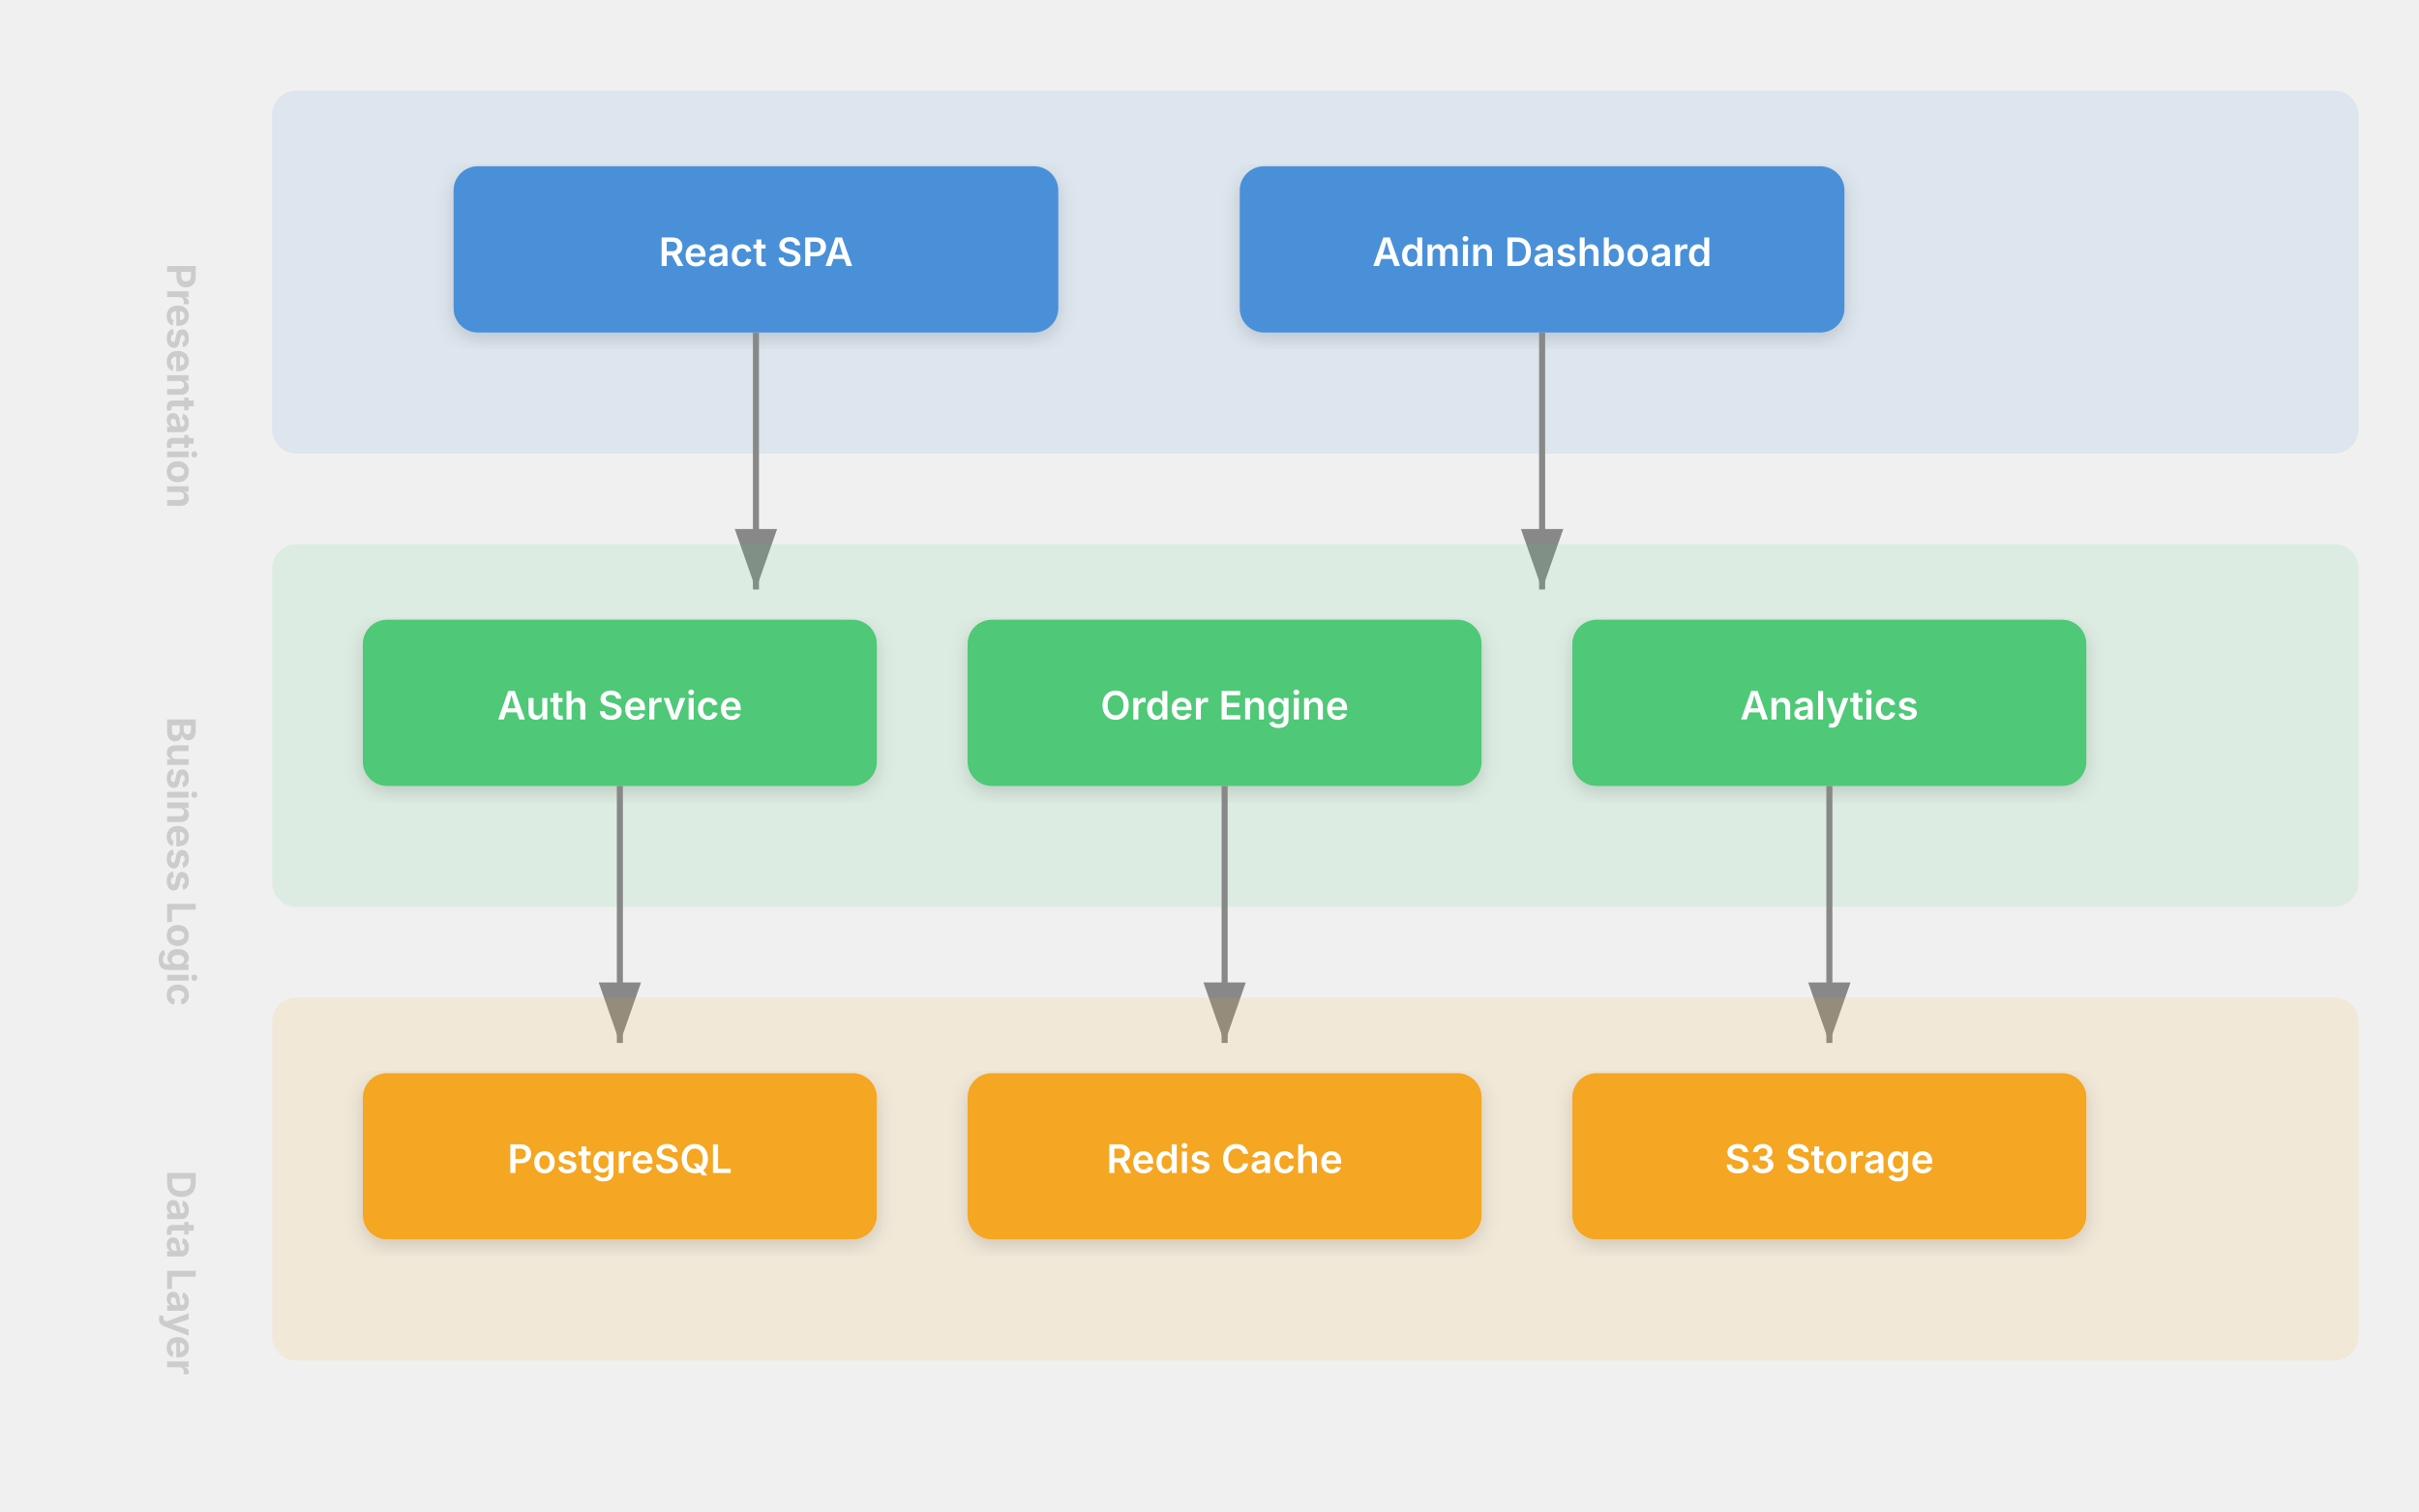
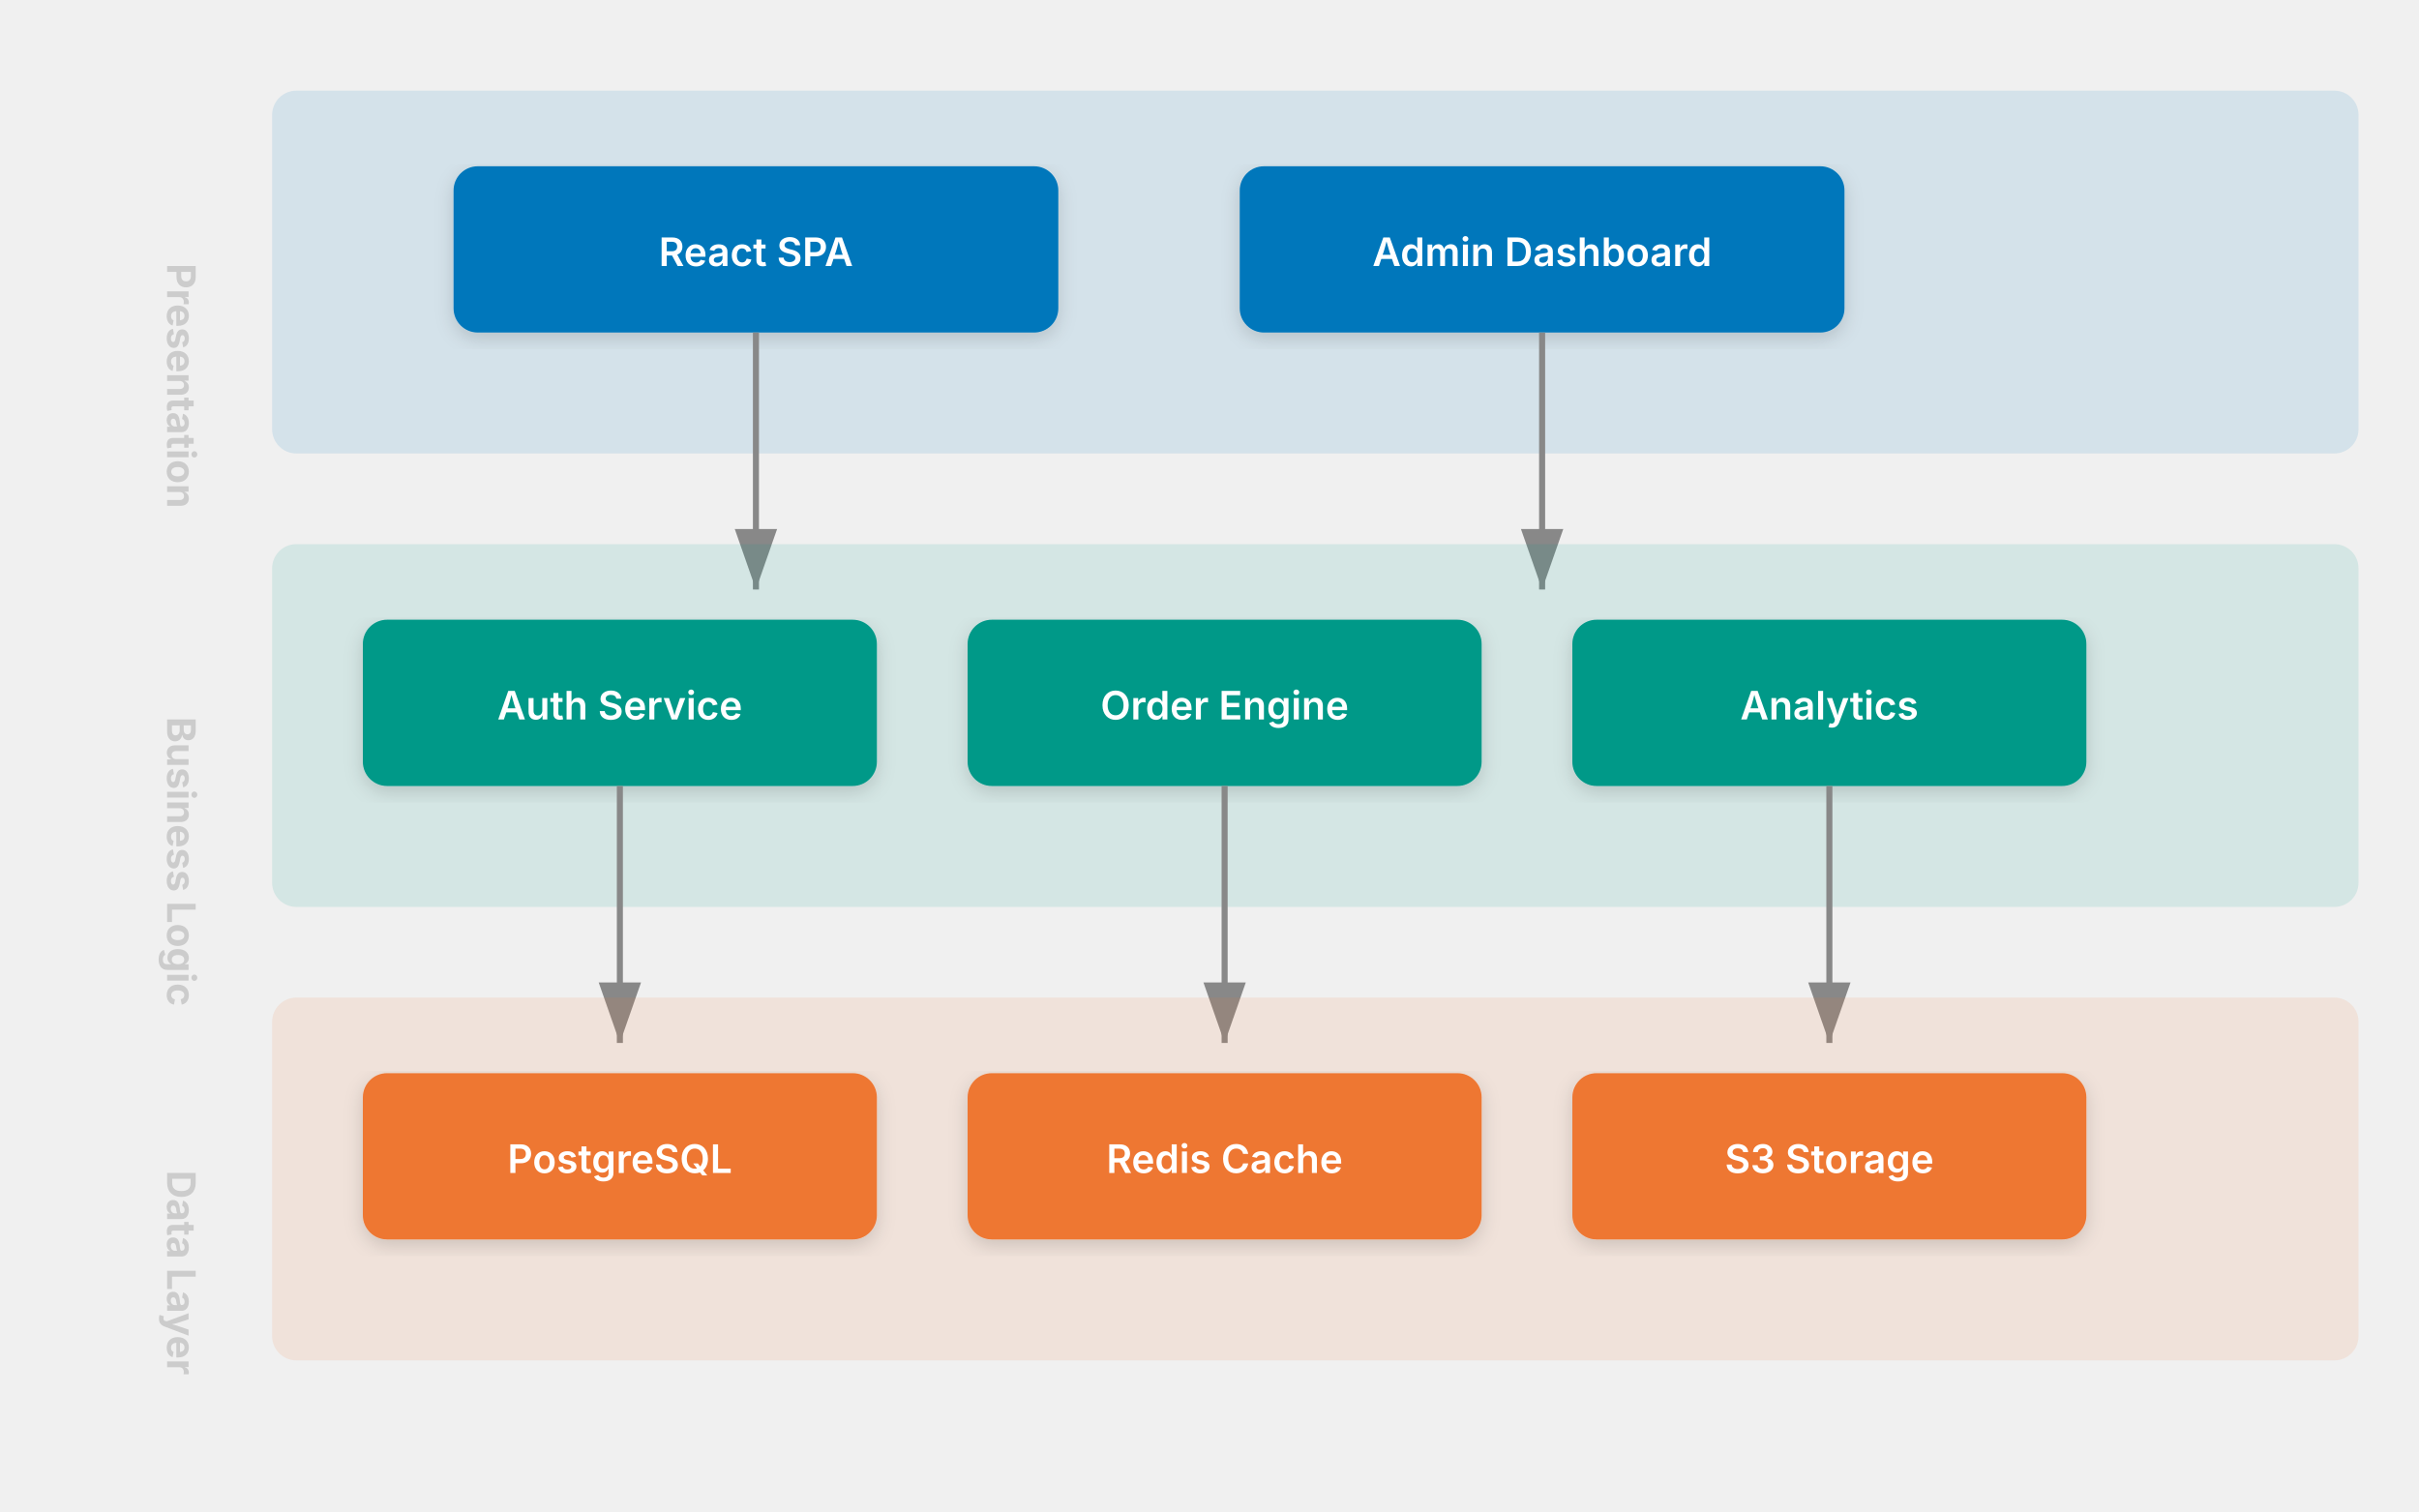
<svg xmlns="http://www.w3.org/2000/svg" viewBox="0 0 800 500" preserveAspectRatio="xMidYMid meet" role="img" aria-label="Layered architecture diagram" id="layered-arch-diagram">
  <style>
    .layer-band { opacity: 0.12; }
    .layer-item { transition: filter 0.2s ease; cursor: pointer; }
    .layer-item:hover { filter: brightness(1.15) drop-shadow(0 3px 10px rgba(0,0,0,0.3)); }
    .layer-name-text {
      font-family: system-ui, -apple-system, sans-serif;
      font-size: 13px; font-weight: 700; fill: var(--diagram-text, #ccc);
      writing-mode: vertical-rl; text-orientation: mixed;
    }
    .item-label {
      font-family: system-ui, -apple-system, sans-serif;
-       font-size: 13px; font-weight: 600; fill: #fff;
+       font-size: 13px; font-weight: 600; fill: var(--diagram-label, #FFFFFF);
    }
    .la-connector { stroke: var(--diagram-arrow, #888); stroke-width: 2; }
  </style>
  <defs>
    <marker id="la-arrow" markerWidth="10" markerHeight="7" refX="10" refY="3.5" orient="auto">
      <polygon points="0 0, 10 3.5, 0 7" fill="var(--diagram-arrow, #888)" />
    </marker>
    <filter id="la-shadow" x="-5%" y="-5%" width="110%" height="115%">
      <feDropShadow dx="0" dy="2" stdDeviation="3" flood-opacity="0.15" />
    </filter>
  </defs>
  <g id="layer-1-group">
-     <rect class="layer-band" x="90" y="30" width="690" height="120" rx="8" fill="var(--diagram-primary, #4A90D9)" />
+     <rect class="layer-band" x="90" y="30" width="690" height="120" rx="8" fill="var(--diagram-primary, #0077BB)" />
    <text id="layer-1-name" x="60" y="95" text-anchor="middle" class="layer-name-text" style="writing-mode:tb; text-orientation:mixed;">Presentation</text>
-     <rect class="layer-item" x="150" y="55" width="200" height="55" rx="8" ry="8" fill="var(--diagram-primary, #4A90D9)" filter="url(#la-shadow)" />
+     <rect class="layer-item" x="150" y="55" width="200" height="55" rx="8" ry="8" fill="var(--diagram-primary, #0077BB)" filter="url(#la-shadow)" />
    <text id="layer-1-item-1" x="250" y="88" text-anchor="middle" class="item-label">React SPA</text>
-     <rect class="layer-item" x="410" y="55" width="200" height="55" rx="8" ry="8" fill="var(--diagram-primary, #4A90D9)" filter="url(#la-shadow)" />
+     <rect class="layer-item" x="410" y="55" width="200" height="55" rx="8" ry="8" fill="var(--diagram-primary, #0077BB)" filter="url(#la-shadow)" />
    <text id="layer-1-item-2" x="510" y="88" text-anchor="middle" class="item-label">Admin Dashboard</text>
-     <rect class="layer-item" x="670" y="55" height="55" rx="8" ry="8" fill="var(--diagram-primary, #4A90D9)" filter="url(#la-shadow)" style="display:none;" />
+     <rect class="layer-item" x="670" y="55" height="55" rx="8" ry="8" fill="var(--diagram-primary, #0077BB)" filter="url(#la-shadow)" style="display:none;" />
    <text id="layer-1-item-3" x="670" y="88" text-anchor="middle" class="item-label" style="display:none;" />
  </g>
  <line x1="250" y1="110" x2="250" y2="195" class="la-connector" marker-end="url(#la-arrow)" />
  <line x1="510" y1="110" x2="510" y2="195" class="la-connector" marker-end="url(#la-arrow)" />
  <g id="layer-2-group">
-     <rect class="layer-band" x="90" y="180" width="690" height="120" rx="8" fill="var(--diagram-secondary, #50C878)" />
+     <rect class="layer-band" x="90" y="180" width="690" height="120" rx="8" fill="var(--diagram-secondary, #009988)" />
    <text id="layer-2-name" x="60" y="245" text-anchor="middle" class="layer-name-text" style="writing-mode:tb; text-orientation:mixed;">Business Logic</text>
-     <rect class="layer-item" x="120" y="205" width="170" height="55" rx="8" ry="8" fill="var(--diagram-secondary, #50C878)" filter="url(#la-shadow)" />
+     <rect class="layer-item" x="120" y="205" width="170" height="55" rx="8" ry="8" fill="var(--diagram-secondary, #009988)" filter="url(#la-shadow)" />
    <text id="layer-2-item-1" x="205" y="238" text-anchor="middle" class="item-label">Auth Service</text>
-     <rect class="layer-item" x="320" y="205" width="170" height="55" rx="8" ry="8" fill="var(--diagram-secondary, #50C878)" filter="url(#la-shadow)" />
+     <rect class="layer-item" x="320" y="205" width="170" height="55" rx="8" ry="8" fill="var(--diagram-secondary, #009988)" filter="url(#la-shadow)" />
    <text id="layer-2-item-2" x="405" y="238" text-anchor="middle" class="item-label">Order Engine</text>
-     <rect class="layer-item" x="520" y="205" width="170" height="55" rx="8" ry="8" fill="var(--diagram-secondary, #50C878)" filter="url(#la-shadow)" />
+     <rect class="layer-item" x="520" y="205" width="170" height="55" rx="8" ry="8" fill="var(--diagram-secondary, #009988)" filter="url(#la-shadow)" />
    <text id="layer-2-item-3" x="605" y="238" text-anchor="middle" class="item-label">Analytics</text>
  </g>
  <line x1="205" y1="260" x2="205" y2="345" class="la-connector" marker-end="url(#la-arrow)" />
  <line x1="405" y1="260" x2="405" y2="345" class="la-connector" marker-end="url(#la-arrow)" />
  <line x1="605" y1="260" x2="605" y2="345" class="la-connector" marker-end="url(#la-arrow)" />
  <g id="layer-3-group">
-     <rect class="layer-band" x="90" y="330" width="690" height="120" rx="8" fill="var(--diagram-amber, #F5A623)" />
+     <rect class="layer-band" x="90" y="330" width="690" height="120" rx="8" fill="var(--diagram-amber, #EE7733)" />
    <text id="layer-3-name" x="60" y="395" text-anchor="middle" class="layer-name-text" style="writing-mode:tb; text-orientation:mixed;">Data Layer</text>
-     <rect class="layer-item" x="120" y="355" width="170" height="55" rx="8" ry="8" fill="var(--diagram-amber, #F5A623)" filter="url(#la-shadow)" />
+     <rect class="layer-item" x="120" y="355" width="170" height="55" rx="8" ry="8" fill="var(--diagram-amber, #EE7733)" filter="url(#la-shadow)" />
    <text id="layer-3-item-1" x="205" y="388" text-anchor="middle" class="item-label">PostgreSQL</text>
-     <rect class="layer-item" x="320" y="355" width="170" height="55" rx="8" ry="8" fill="var(--diagram-amber, #F5A623)" filter="url(#la-shadow)" />
+     <rect class="layer-item" x="320" y="355" width="170" height="55" rx="8" ry="8" fill="var(--diagram-amber, #EE7733)" filter="url(#la-shadow)" />
    <text id="layer-3-item-2" x="405" y="388" text-anchor="middle" class="item-label">Redis Cache</text>
-     <rect class="layer-item" x="520" y="355" width="170" height="55" rx="8" ry="8" fill="var(--diagram-amber, #F5A623)" filter="url(#la-shadow)" />
+     <rect class="layer-item" x="520" y="355" width="170" height="55" rx="8" ry="8" fill="var(--diagram-amber, #EE7733)" filter="url(#la-shadow)" />
    <text id="layer-3-item-3" x="605" y="388" text-anchor="middle" class="item-label">S3 Storage</text>
  </g>
</svg>
